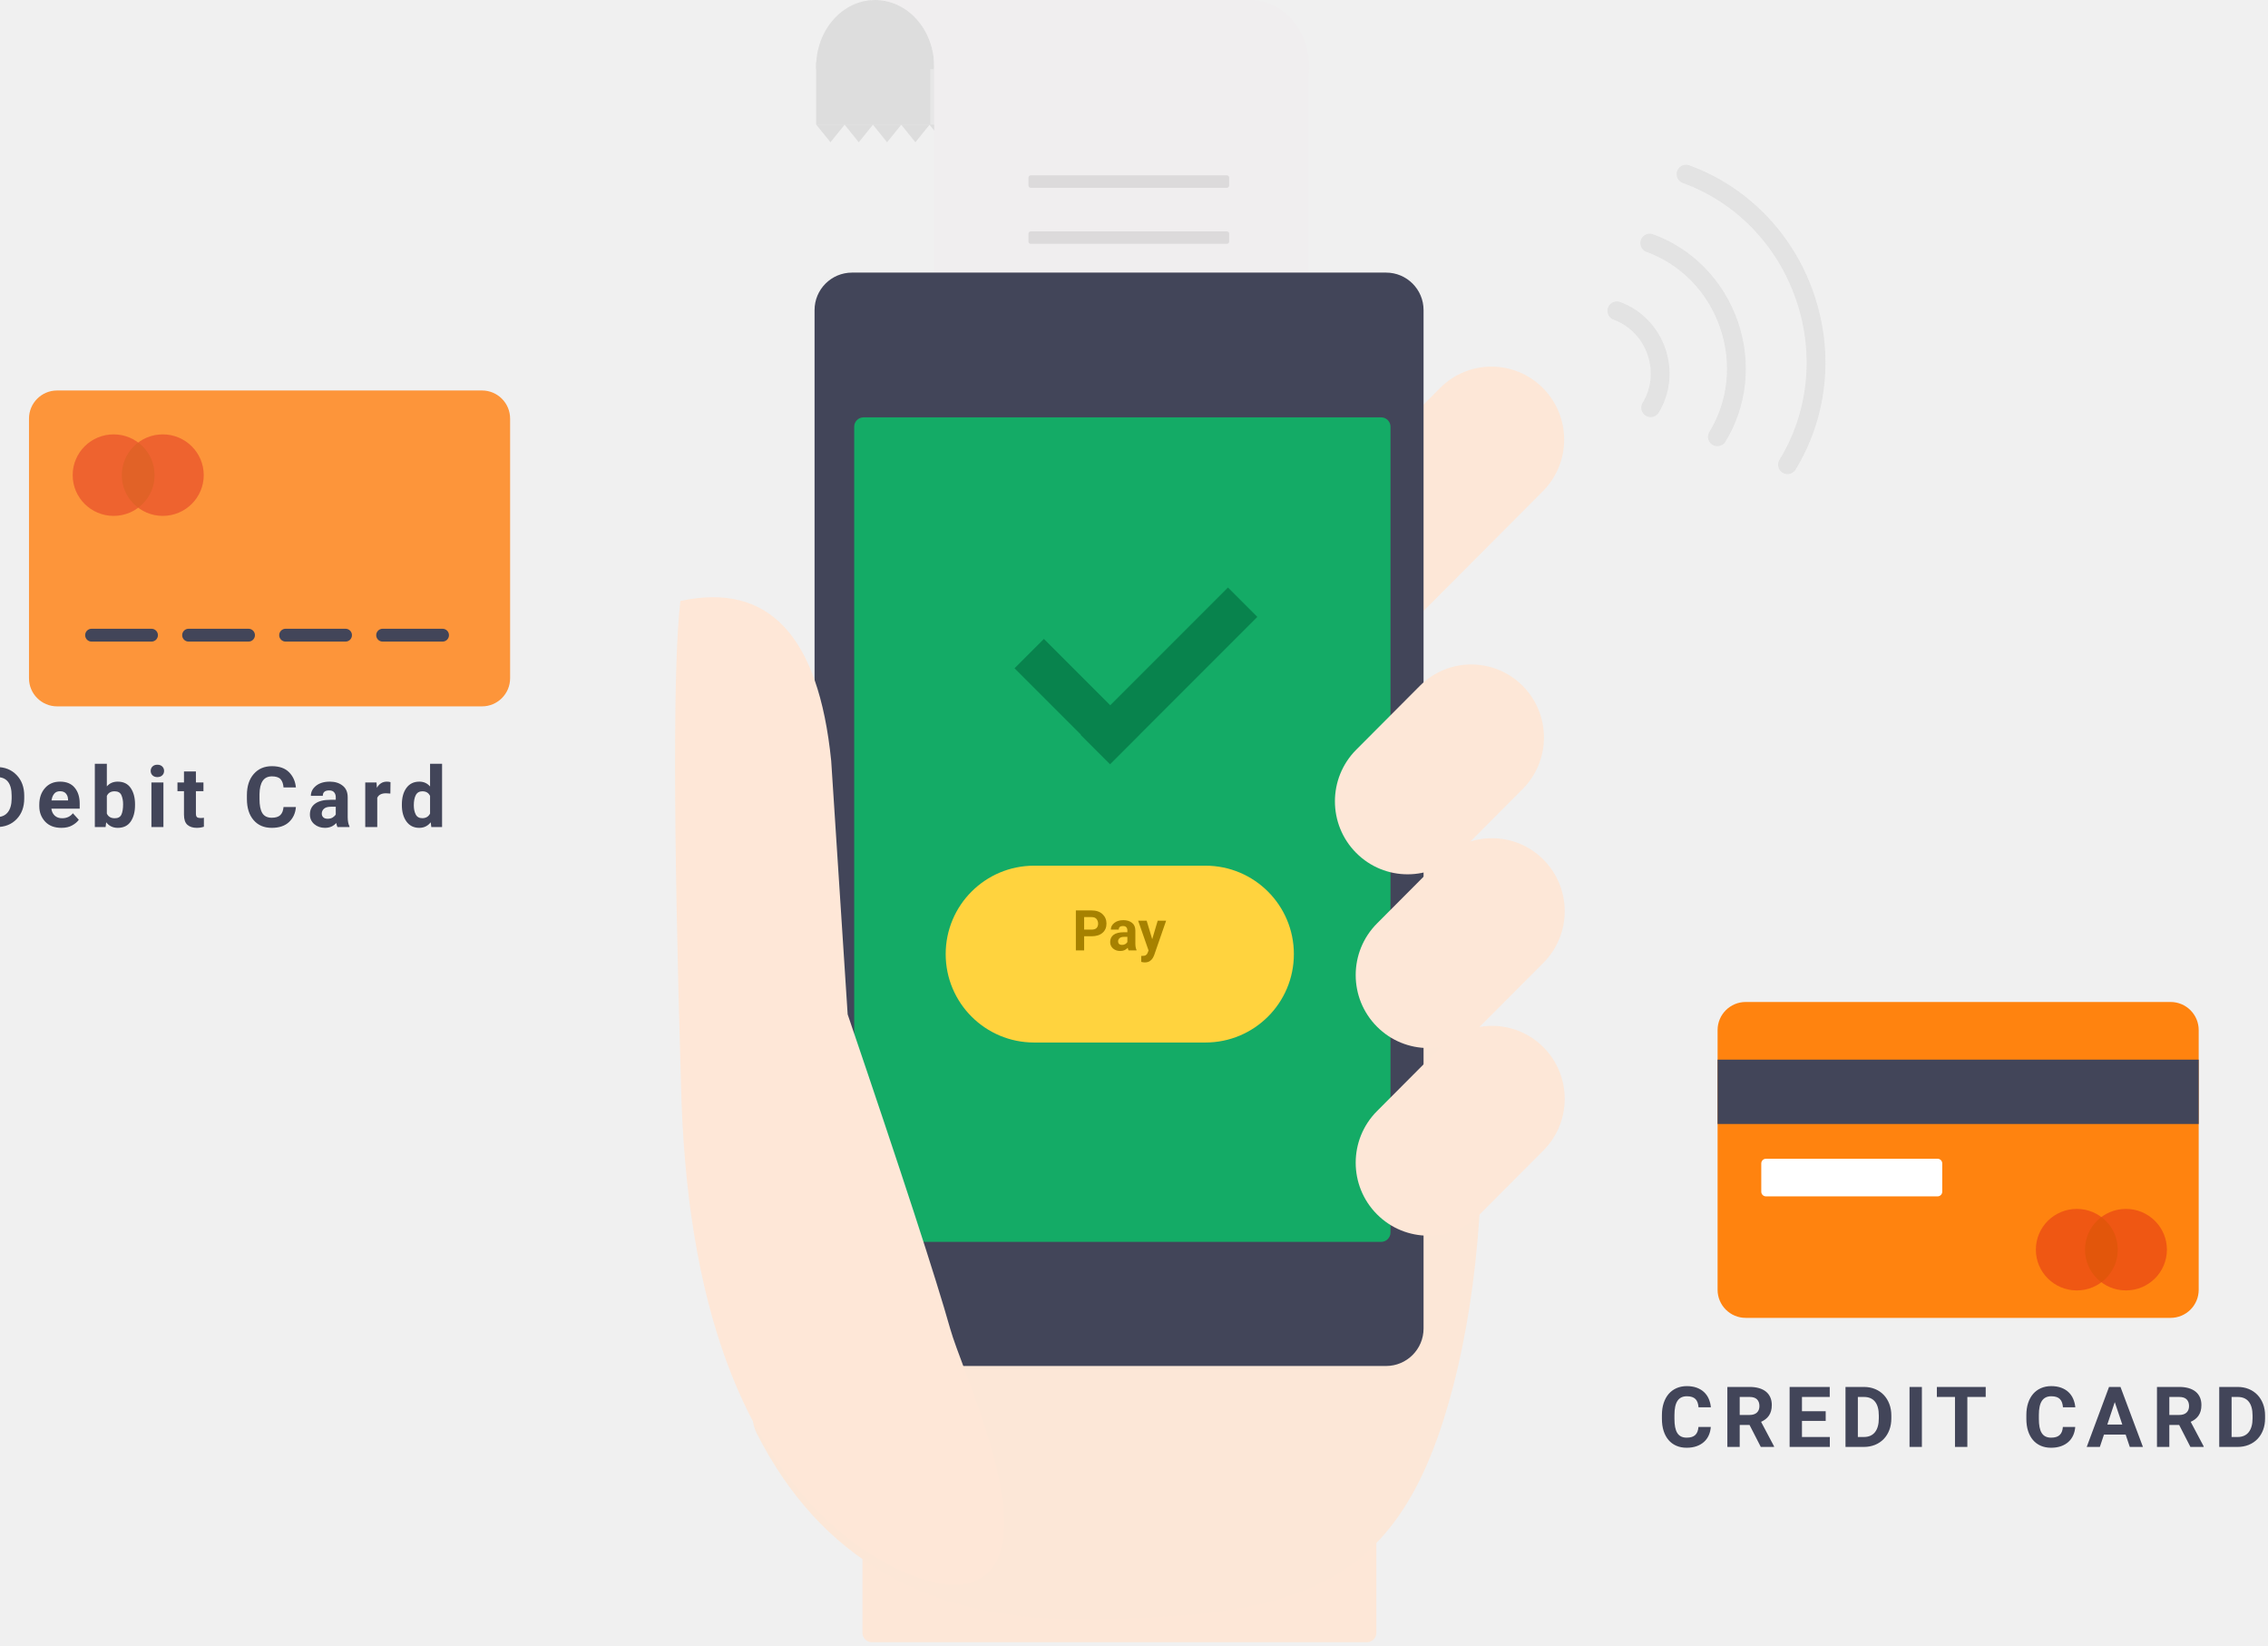
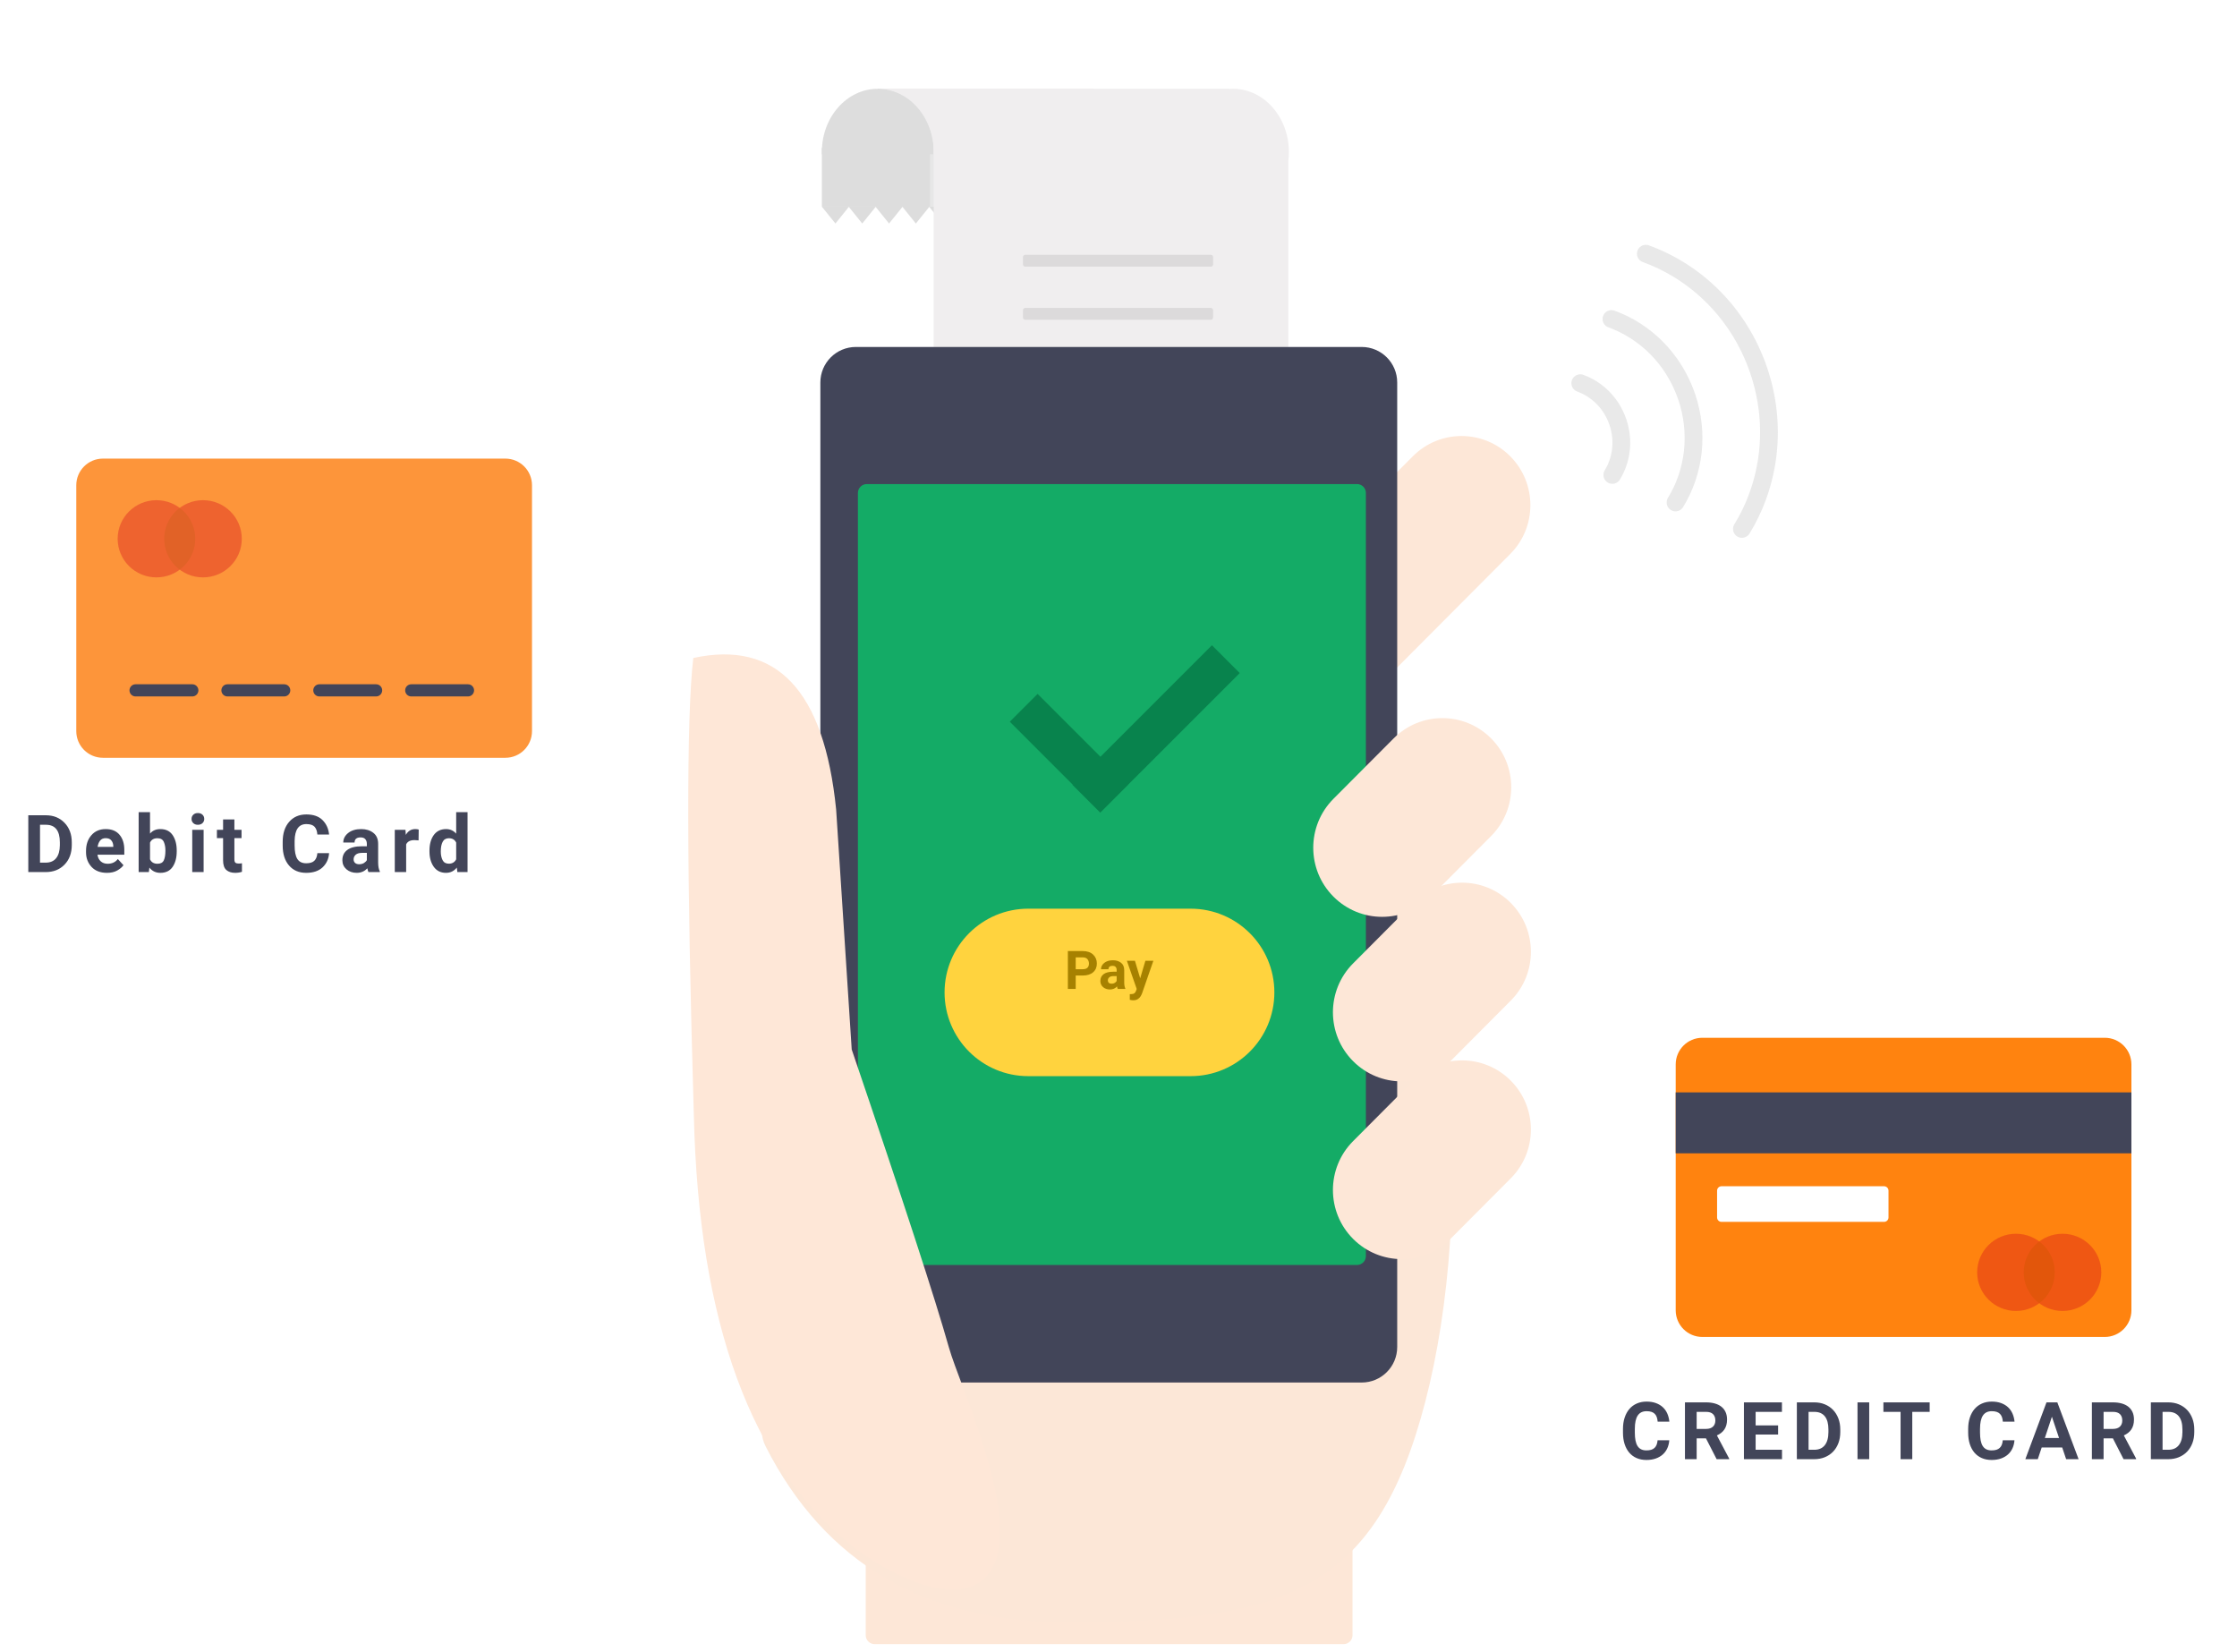
- <svg xmlns="http://www.w3.org/2000/svg" width="484px" height="351px" viewBox="0 0 484 351" version="1.1">
-   <defs />
+ <svg xmlns="http://www.w3.org/2000/svg" xmlns:xlink="http://www.w3.org/1999/xlink" width="504px" height="372px" viewBox="0 0 504 372" version="1.1">
+   <defs>
+     <rect id="path-1" x="670" y="69" width="700" height="664" rx="15" />
+     <filter x="-3.4%" y="-3.6%" width="106.9%" height="107.2%" filterUnits="objectBoundingBox" id="filter-2">
+       <feOffset dx="0" dy="0" in="SourceAlpha" result="shadowOffsetOuter1" />
+       <feGaussianBlur stdDeviation="8" in="shadowOffsetOuter1" result="shadowBlurOuter1" />
+       <feColorMatrix values="0 0 0 0 0   0 0 0 0 0   0 0 0 0 0  0 0 0 0.077 0" type="matrix" in="shadowBlurOuter1" />
+     </filter>
+   </defs>
  <g id="Page-1" stroke="none" stroke-width="1" fill="none" fill-rule="evenodd">
-     <g id="D_Pay-Online" transform="translate(-784, -319)">
+     <g id="D_Pay-Online" transform="translate(-773, -299)">
+       <rect id="Rectangle-33-Copy-2" fill="#FFFFFF" x="0" y="0" width="1440" height="800" />
+       <g id="Rectangle">
+         <use fill="black" fill-opacity="1" filter="url(#filter-2)" xlink:href="#path-1" />
+         <use fill="#FFFFFF" fill-rule="evenodd" xlink:href="#path-1" />
+       </g>
      <g id="Group-9" transform="translate(761, 319)">
        <g id="Group-2" transform="translate(29.18723, 0)">
          <g id="Group-5" transform="translate(167.6422, 0)">
            <rect id="Rectangle-39" fill="#E7E7E7" x="12.937" y="0" width="48.72" height="26.56" />
            <rect id="Rectangle-4" fill="#DDDDDD" x="0.337" y="13.28" width="24.36" height="13.28" />
            <path d="M0.345,14.737 C0.34,14.568 0.337,14.399 0.337,14.229 C0.337,6.37 5.978,0 12.937,0 C19.896,0 25.537,6.37 25.537,14.229 C25.537,14.399 25.535,14.568 25.529,14.737 L0.345,14.737 Z" id="Combined-Shape" fill="#DDDDDD" />
            <path d="M18.496,26.607 L21.517,30.355 L24.537,26.607 L27.557,30.355 L30.577,26.607 L33.598,30.355 L36.618,26.607 L39.638,30.355 L42.658,26.607 L45.679,30.355 L48.699,26.607 L51.719,30.355 L54.739,26.607 L57.759,30.355 L60.817,26.56 L54.739,26.56 L48.699,26.56 L42.658,26.56 L36.618,26.56 L30.577,26.56 L24.537,26.56 L18.496,26.56 L12.456,26.56 L6.415,26.56 L0.337,26.56 L3.395,30.355 L6.415,26.607 L9.436,30.355 L12.456,26.607 L15.476,30.355 L18.496,26.607 Z" id="Combined-Shape" fill="#DDDDDD" />
            <path d="M105.429,16.243 L105.429,110.036 L25.525,110.036 L25.525,0 L92.112,0 L92.112,0.031 C92.39,0.011 92.671,0 92.954,0 C99.913,0 105.554,6.37 105.554,14.229 C105.554,14.912 105.512,15.585 105.429,16.243 Z" id="Combined-Shape" fill="#F0EEEF" />
            <path d="M46.151,37.908 L87.983,37.908 L87.983,39.569 L46.151,39.569 L46.151,37.908 Z M46.151,49.869 L87.983,49.869 L87.983,51.53 L46.151,51.53 L46.151,49.869 Z M46.151,61.83 L87.983,61.83 L87.983,63.492 L46.151,63.492 L46.151,61.83 Z M46.151,73.792 L67.067,73.792 L67.067,75.453 L46.151,75.453 L46.151,73.792 Z" id="Combined-Shape" stroke="#000000" fill="#000000" opacity="0.085" stroke-linecap="round" stroke-linejoin="round" transform="translate(67.06692, 56.68039) scale(-1, 1) translate(-67.06692, -56.68039) " />
            <path d="M30.487,19.92 L39.817,19.92 L39.817,0 L12.097,0 L12.097,0.031 C12.375,0.01 12.655,0 12.937,0 C19.896,0 25.537,6.37 25.537,14.229 C25.537,14.399 25.535,14.568 25.529,14.737 L30.487,14.737 L30.487,19.92 Z" id="Combined-Shape" fill="#F0EEEF" />
          </g>
          <g id="Group-10" transform="translate(137.8739, 58.16179)">
            <g id="hand">
              <rect id="Rectangle-38" fill="#FDE7D7" x="39.989" y="254.654" width="109.672" height="37.564" rx="2" />
              <path d="M185.195,24.623 C191.253,30.703 191.253,40.561 185.195,46.641 L153.932,78.019 C147.874,84.099 138.052,84.099 131.994,78.019 C125.936,71.938 125.936,62.08 131.994,56 L163.257,24.623 C169.315,18.542 179.137,18.542 185.195,24.623 Z" id="Rectangle-Copy-3" fill="#FDE7D7" />
              <path d="M51.788,101.63 C88.431,55.986 117.898,66.314 146.17,96.52 C174.441,126.725 177.185,194.797 166.059,237.606 C154.932,280.416 134.415,287.282 85.462,287.282 C53.505,287.282 30.827,274.072 17.427,247.651 L17.427,247.651 C16.871,246.556 16.575,245.348 16.562,244.121 C15.845,179.274 27.587,131.777 51.788,101.63 Z" id="Rectangle-37" fill="#FCE7D7" />
              <rect id="Rectangle-12" fill="#424559" x="29.768" y="0" width="129.964" height="233.285" rx="8" />
              <rect id="Rectangle-32" fill="#14AB66" x="38.229" y="30.884" width="114.447" height="175.92" rx="2" />
              <path d="M1.137,70.066 C-0.419,83.355 -0.378,117.676 1.261,173.029 C2.343,219.712 14.201,252.044 36.833,270.024 C44.436,276.065 63.194,286.475 68.87,274.361 C74.545,262.247 61.138,233.957 58.73,225.39 C55.718,214.676 48.419,192.299 36.833,158.261 L33.322,104.193 C30.625,77.368 19.897,65.993 1.137,70.066 Z" id="Path-6" fill="#FEE7D7" />
              <path d="M180.879,88.171 C186.937,94.251 186.937,104.109 180.879,110.189 L167.298,123.82 C161.24,129.9 151.418,129.9 145.36,123.82 C139.302,117.74 139.302,107.882 145.36,101.801 L158.941,88.171 C164.999,82.091 174.821,82.091 180.879,88.171 Z" id="Rectangle" fill="#FDE7D7" />
              <path d="M185.311,125.241 C191.369,131.321 191.369,141.179 185.311,147.259 L171.73,160.89 C165.672,166.97 155.851,166.97 149.793,160.89 C143.735,154.81 143.735,144.952 149.793,138.871 L163.373,125.241 C169.431,119.161 179.253,119.161 185.311,125.241 Z" id="Rectangle-Copy" fill="#FDE7D7" />
              <path d="M185.311,165.276 C191.369,171.357 191.369,181.215 185.311,187.295 L171.73,200.925 C165.672,207.005 155.851,207.005 149.793,200.925 C143.735,194.845 143.735,184.987 149.793,178.907 L163.373,165.276 C169.431,159.196 179.253,159.196 185.311,165.276 Z" id="Rectangle-Copy-2" fill="#FDE7D7" />
            </g>
          </g>
          <g id="Group-12" transform="translate(181.7429, 110.8676)">
            <rect id="Rectangle-8" fill="#FFD33E" x="13.882" y="73.835" width="74.305" height="37.727" rx="18.863" />
            <text id="Pay" font-family="Roboto-Bold, Roboto" font-size="12" font-weight="bold" line-spacing="15" fill="#A68100">
              <tspan x="40.897" y="91.909">Pay</tspan>
            </text>
            <path d="M41.168,31.839 L41.168,11.817 L32.305,11.817 L32.305,31.839 L32.231,31.839 L32.231,40.702 L32.305,40.702 L32.305,40.717 L41.168,40.717 L41.168,40.702 L76.692,40.702 L76.692,31.839 L41.168,31.839 Z" id="Combined-Shape" fill="#00673C" opacity="0.587" transform="translate(54.46183, 26.26687) rotate(-45) translate(-54.46183, -26.26687) " />
          </g>
          <g id="Group-11" transform="translate(360.5118, 69.32999) scale(-1, 1) rotate(-161) translate(-360.5118, -69.32999) translate(341.0118, 36.32999)" stroke="#D8D8D8" stroke-width="4" stroke-linecap="round" opacity="0.576" stroke-linejoin="round">
            <path d="M23.459,65.664 C32.873,58.068 38.94,46.134 38.94,32.714 C38.94,19.433 32.997,7.607 23.749,-2.84217094e-13" id="Oval-11" />
            <path d="M11.349,54.279 C17.625,49.215 21.669,41.259 21.669,32.313 C21.669,23.458 17.708,15.574 11.542,10.503" id="Oval-11" />
            <path d="M0,42.895 C3.138,40.362 5.16,36.385 5.16,31.911 C5.16,27.484 3.179,23.542 0.097,21.007" id="Oval-11" />
          </g>
          <g id="Group-7" transform="translate(360.3523, 213.7839)">
            <rect id="Rectangle-40-Copy" fill="#FF830F" x="0" y="0" width="102.672" height="67.397" rx="6" />
            <rect id="Rectangle-7" fill="#424559" x="0" y="12.301" width="102.672" height="13.729" />
            <rect id="Rectangle-41" fill="#FFFFFF" x="9.322" y="33.446" width="38.621" height="8.027" rx="1" />
            <g id="Group-13" transform="translate(67.92002, 44.14811)" fill="#D0021B" opacity="0.342">
              <ellipse id="Oval-4" style="mix-blend-mode: multiply;" cx="19.227" cy="8.696" rx="8.74" ry="8.696" />
              <ellipse id="Oval-4" style="mix-blend-mode: multiply;" cx="8.74" cy="8.696" rx="8.74" ry="8.696" />
            </g>
          </g>
          <g id="Group-8" transform="translate(0, 83.31283)">
            <rect id="Rectangle-40" fill="#FD953A" x="0" y="0" width="102.672" height="67.397" rx="6" />
            <g id="Group-13" transform="translate(9.322356, 9.36475)" fill="#D0021B" opacity="0.342">
              <ellipse id="Oval-4" style="mix-blend-mode: multiply;" cx="19.227" cy="8.696" rx="8.74" ry="8.696" />
              <ellipse id="Oval-4" style="mix-blend-mode: multiply;" cx="8.74" cy="8.696" rx="8.74" ry="8.696" />
            </g>
            <path d="M13.356,50.837 L26.143,50.837 L26.143,50.837 C26.9,50.837 27.514,51.451 27.514,52.208 L27.514,52.208 C27.514,52.965 26.9,53.578 26.143,53.578 L13.356,53.578 C12.599,53.578 11.986,52.965 11.986,52.208 C11.986,51.451 12.599,50.837 13.356,50.837 L13.356,50.837 Z M34.06,50.837 L46.847,50.837 L46.847,50.837 C47.604,50.837 48.217,51.451 48.217,52.208 L48.217,52.208 C48.217,52.965 47.604,53.578 46.847,53.578 L34.06,53.578 C33.303,53.578 32.69,52.965 32.69,52.208 C32.69,51.451 33.303,50.837 34.06,50.837 L34.06,50.837 Z M54.764,50.837 L67.55,50.837 L67.55,50.837 C68.307,50.837 68.921,51.451 68.921,52.208 L68.921,52.208 L68.921,52.208 C68.921,52.965 68.307,53.578 67.55,53.578 L54.764,53.578 C54.007,53.578 53.393,52.965 53.393,52.208 L53.393,52.208 L53.393,52.208 C53.393,51.451 54.007,50.837 54.764,50.837 L54.764,50.837 Z M75.467,50.837 L88.254,50.837 L88.254,50.837 C89.011,50.837 89.624,51.451 89.624,52.208 L89.624,52.208 C89.624,52.965 89.011,53.578 88.254,53.578 L75.467,53.578 C74.71,53.578 74.097,52.965 74.097,52.208 L74.097,52.208 L74.097,52.208 C74.097,51.451 74.71,50.837 75.467,50.837 Z" id="Combined-Shape" fill="#424559" />
          </g>
        </g>
        <g id="Debit-Card" transform="translate(0, 164)" letter-spacing="1.8" font-size="18" font-family="Roboto-Bold, Roboto" line-spacing="15" fill="#424559" font-weight="bold">
          <text>
            <tspan x="17.235" y="12.458">Debit Card</tspan>
          </text>
        </g>
        <path d="M388.092,304.453 C388.045,305.104 387.899,305.701 387.653,306.246 C387.407,306.791 387.067,307.258 386.633,307.648 C386.2,308.038 385.674,308.342 385.056,308.562 C384.437,308.782 383.733,308.892 382.942,308.892 C382.122,308.892 381.385,308.75 380.731,308.465 C380.078,308.181 379.524,307.773 379.07,307.239 C378.616,306.706 378.268,306.06 378.024,305.301 C377.781,304.543 377.66,303.691 377.66,302.748 L377.66,301.904 C377.66,300.961 377.786,300.108 378.038,299.347 C378.29,298.585 378.646,297.938 379.105,297.404 C379.565,296.871 380.124,296.461 380.78,296.174 C381.436,295.887 382.168,295.743 382.977,295.743 C383.774,295.743 384.479,295.856 385.091,296.082 C385.703,296.307 386.223,296.621 386.651,297.022 C387.079,297.423 387.413,297.901 387.653,298.455 C387.893,299.008 388.045,299.61 388.11,300.261 L385.473,300.261 C385.444,299.88 385.378,299.543 385.275,299.25 C385.173,298.957 385.025,298.711 384.832,298.512 C384.638,298.313 384.389,298.162 384.084,298.059 C383.78,297.957 383.411,297.905 382.977,297.905 C382.086,297.905 381.423,298.229 380.986,298.877 C380.55,299.524 380.332,300.527 380.332,301.887 L380.332,302.748 C380.332,303.41 380.38,303.99 380.477,304.488 C380.573,304.986 380.726,305.402 380.934,305.736 C381.142,306.07 381.411,306.321 381.742,306.488 C382.073,306.655 382.473,306.738 382.942,306.738 C383.358,306.738 383.717,306.691 384.019,306.598 C384.32,306.504 384.572,306.362 384.774,306.171 C384.977,305.981 385.133,305.742 385.245,305.455 C385.356,305.168 385.426,304.834 385.456,304.453 L388.092,304.453 Z M396.361,304.031 L394.26,304.031 L394.26,308.716 L391.624,308.716 L391.624,295.919 L396.379,295.919 C397.117,295.919 397.779,296.003 398.365,296.17 C398.951,296.337 399.446,296.583 399.85,296.908 C400.255,297.233 400.565,297.636 400.782,298.116 C400.999,298.597 401.107,299.153 401.107,299.786 C401.107,300.255 401.054,300.675 400.949,301.047 C400.843,301.42 400.691,301.751 400.492,302.041 C400.293,302.331 400.052,302.584 399.771,302.801 C399.49,303.018 399.174,303.205 398.822,303.363 L401.591,308.593 L401.591,308.716 L398.76,308.716 L396.361,304.031 Z M394.26,301.896 L396.387,301.896 C396.733,301.896 397.036,301.85 397.297,301.759 C397.558,301.669 397.775,301.54 397.947,301.373 C398.12,301.206 398.251,301.006 398.339,300.775 C398.426,300.544 398.47,300.284 398.47,299.997 C398.47,299.394 398.299,298.919 397.956,298.573 C397.613,298.228 397.088,298.055 396.379,298.055 L394.26,298.055 L394.26,301.896 Z M412.61,303.17 L407.548,303.17 L407.548,306.598 L413.489,306.598 L413.489,308.716 L404.911,308.716 L404.911,295.919 L413.472,295.919 L413.472,298.055 L407.548,298.055 L407.548,301.105 L412.61,301.105 L412.61,303.17 Z M416.836,308.716 L416.836,295.919 L420.774,295.919 C421.635,295.919 422.424,296.067 423.142,296.363 C423.86,296.659 424.475,297.075 424.988,297.611 C425.501,298.147 425.9,298.79 426.188,299.54 C426.475,300.29 426.618,301.122 426.618,302.036 L426.618,302.616 C426.618,303.53 426.476,304.361 426.192,305.108 C425.908,305.855 425.506,306.497 424.988,307.033 C424.469,307.569 423.85,307.983 423.129,308.276 C422.408,308.569 421.614,308.716 420.747,308.716 L416.836,308.716 Z M419.473,298.055 L419.473,306.598 L420.747,306.598 C421.79,306.598 422.584,306.254 423.129,305.565 C423.674,304.877 423.946,303.894 423.946,302.616 L423.946,302.019 C423.946,300.718 423.677,299.732 423.138,299.061 C422.599,298.39 421.811,298.055 420.774,298.055 L419.473,298.055 Z M433.138,308.716 L430.501,308.716 L430.501,295.919 L433.138,295.919 L433.138,308.716 Z M446.759,298.055 L442.839,298.055 L442.839,308.716 L440.203,308.716 L440.203,298.055 L436.335,298.055 L436.335,295.919 L446.759,295.919 L446.759,298.055 Z M465.863,304.453 C465.816,305.104 465.67,305.701 465.424,306.246 C465.178,306.791 464.838,307.258 464.404,307.648 C463.971,308.038 463.445,308.342 462.827,308.562 C462.208,308.782 461.504,308.892 460.713,308.892 C459.892,308.892 459.156,308.75 458.502,308.465 C457.849,308.181 457.295,307.773 456.841,307.239 C456.387,306.706 456.038,306.06 455.795,305.301 C455.552,304.543 455.431,303.691 455.431,302.748 L455.431,301.904 C455.431,300.961 455.557,300.108 455.808,299.347 C456.06,298.585 456.416,297.938 456.876,297.404 C457.336,296.871 457.894,296.461 458.551,296.174 C459.207,295.887 459.939,295.743 460.748,295.743 C461.545,295.743 462.249,295.856 462.862,296.082 C463.474,296.307 463.994,296.621 464.422,297.022 C464.85,297.423 465.183,297.901 465.424,298.455 C465.664,299.008 465.816,299.61 465.881,300.261 L463.244,300.261 C463.215,299.88 463.149,299.543 463.046,299.25 C462.944,298.957 462.796,298.711 462.602,298.512 C462.409,298.313 462.16,298.162 461.855,298.059 C461.551,297.957 461.182,297.905 460.748,297.905 C459.857,297.905 459.194,298.229 458.757,298.877 C458.321,299.524 458.102,300.527 458.102,301.887 L458.102,302.748 C458.102,303.41 458.151,303.99 458.247,304.488 C458.344,304.986 458.496,305.402 458.704,305.736 C458.913,306.07 459.182,306.321 459.513,306.488 C459.844,306.655 460.244,306.738 460.713,306.738 C461.129,306.738 461.488,306.691 461.789,306.598 C462.091,306.504 462.343,306.362 462.545,306.171 C462.747,305.981 462.904,305.742 463.016,305.455 C463.127,305.168 463.197,304.834 463.226,304.453 L465.863,304.453 Z M476.619,306.079 L471.996,306.079 L471.117,308.716 L468.314,308.716 L473.077,295.919 L475.521,295.919 L480.311,308.716 L477.507,308.716 L476.619,306.079 Z M472.708,303.943 L475.907,303.943 L474.299,299.153 L472.708,303.943 Z M488.043,304.031 L485.943,304.031 L485.943,308.716 L483.306,308.716 L483.306,295.919 L488.061,295.919 C488.799,295.919 489.461,296.003 490.047,296.17 C490.633,296.337 491.128,296.583 491.533,296.908 C491.937,297.233 492.247,297.636 492.464,298.116 C492.681,298.597 492.789,299.153 492.789,299.786 C492.789,300.255 492.737,300.675 492.631,301.047 C492.526,301.42 492.373,301.751 492.174,302.041 C491.975,302.331 491.735,302.584 491.453,302.801 C491.172,303.018 490.856,303.205 490.504,303.363 L493.273,308.593 L493.273,308.716 L490.443,308.716 L488.043,304.031 Z M485.943,301.896 L488.07,301.896 C488.415,301.896 488.719,301.85 488.979,301.759 C489.24,301.669 489.457,301.54 489.63,301.373 C489.803,301.206 489.933,301.006 490.021,300.775 C490.109,300.544 490.153,300.284 490.153,299.997 C490.153,299.394 489.981,298.919 489.638,298.573 C489.296,298.228 488.77,298.055 488.061,298.055 L485.943,298.055 L485.943,301.896 Z M496.593,308.716 L496.593,295.919 L500.531,295.919 C501.392,295.919 502.182,296.067 502.899,296.363 C503.617,296.659 504.232,297.075 504.745,297.611 C505.258,298.147 505.658,298.79 505.945,299.54 C506.232,300.29 506.375,301.122 506.375,302.036 L506.375,302.616 C506.375,303.53 506.233,304.361 505.949,305.108 C505.665,305.855 505.264,306.497 504.745,307.033 C504.227,307.569 503.607,307.983 502.886,308.276 C502.166,308.569 501.372,308.716 500.504,308.716 L496.593,308.716 Z M499.23,298.055 L499.23,306.598 L500.504,306.598 C501.547,306.598 502.341,306.254 502.886,305.565 C503.431,304.877 503.704,303.894 503.704,302.616 L503.704,302.019 C503.704,300.718 503.434,299.732 502.895,299.061 C502.356,298.39 501.568,298.055 500.531,298.055 L499.23,298.055 Z" id="Credit-Card" fill="#424559" />
      </g>
    </g>
  </g>
</svg>
